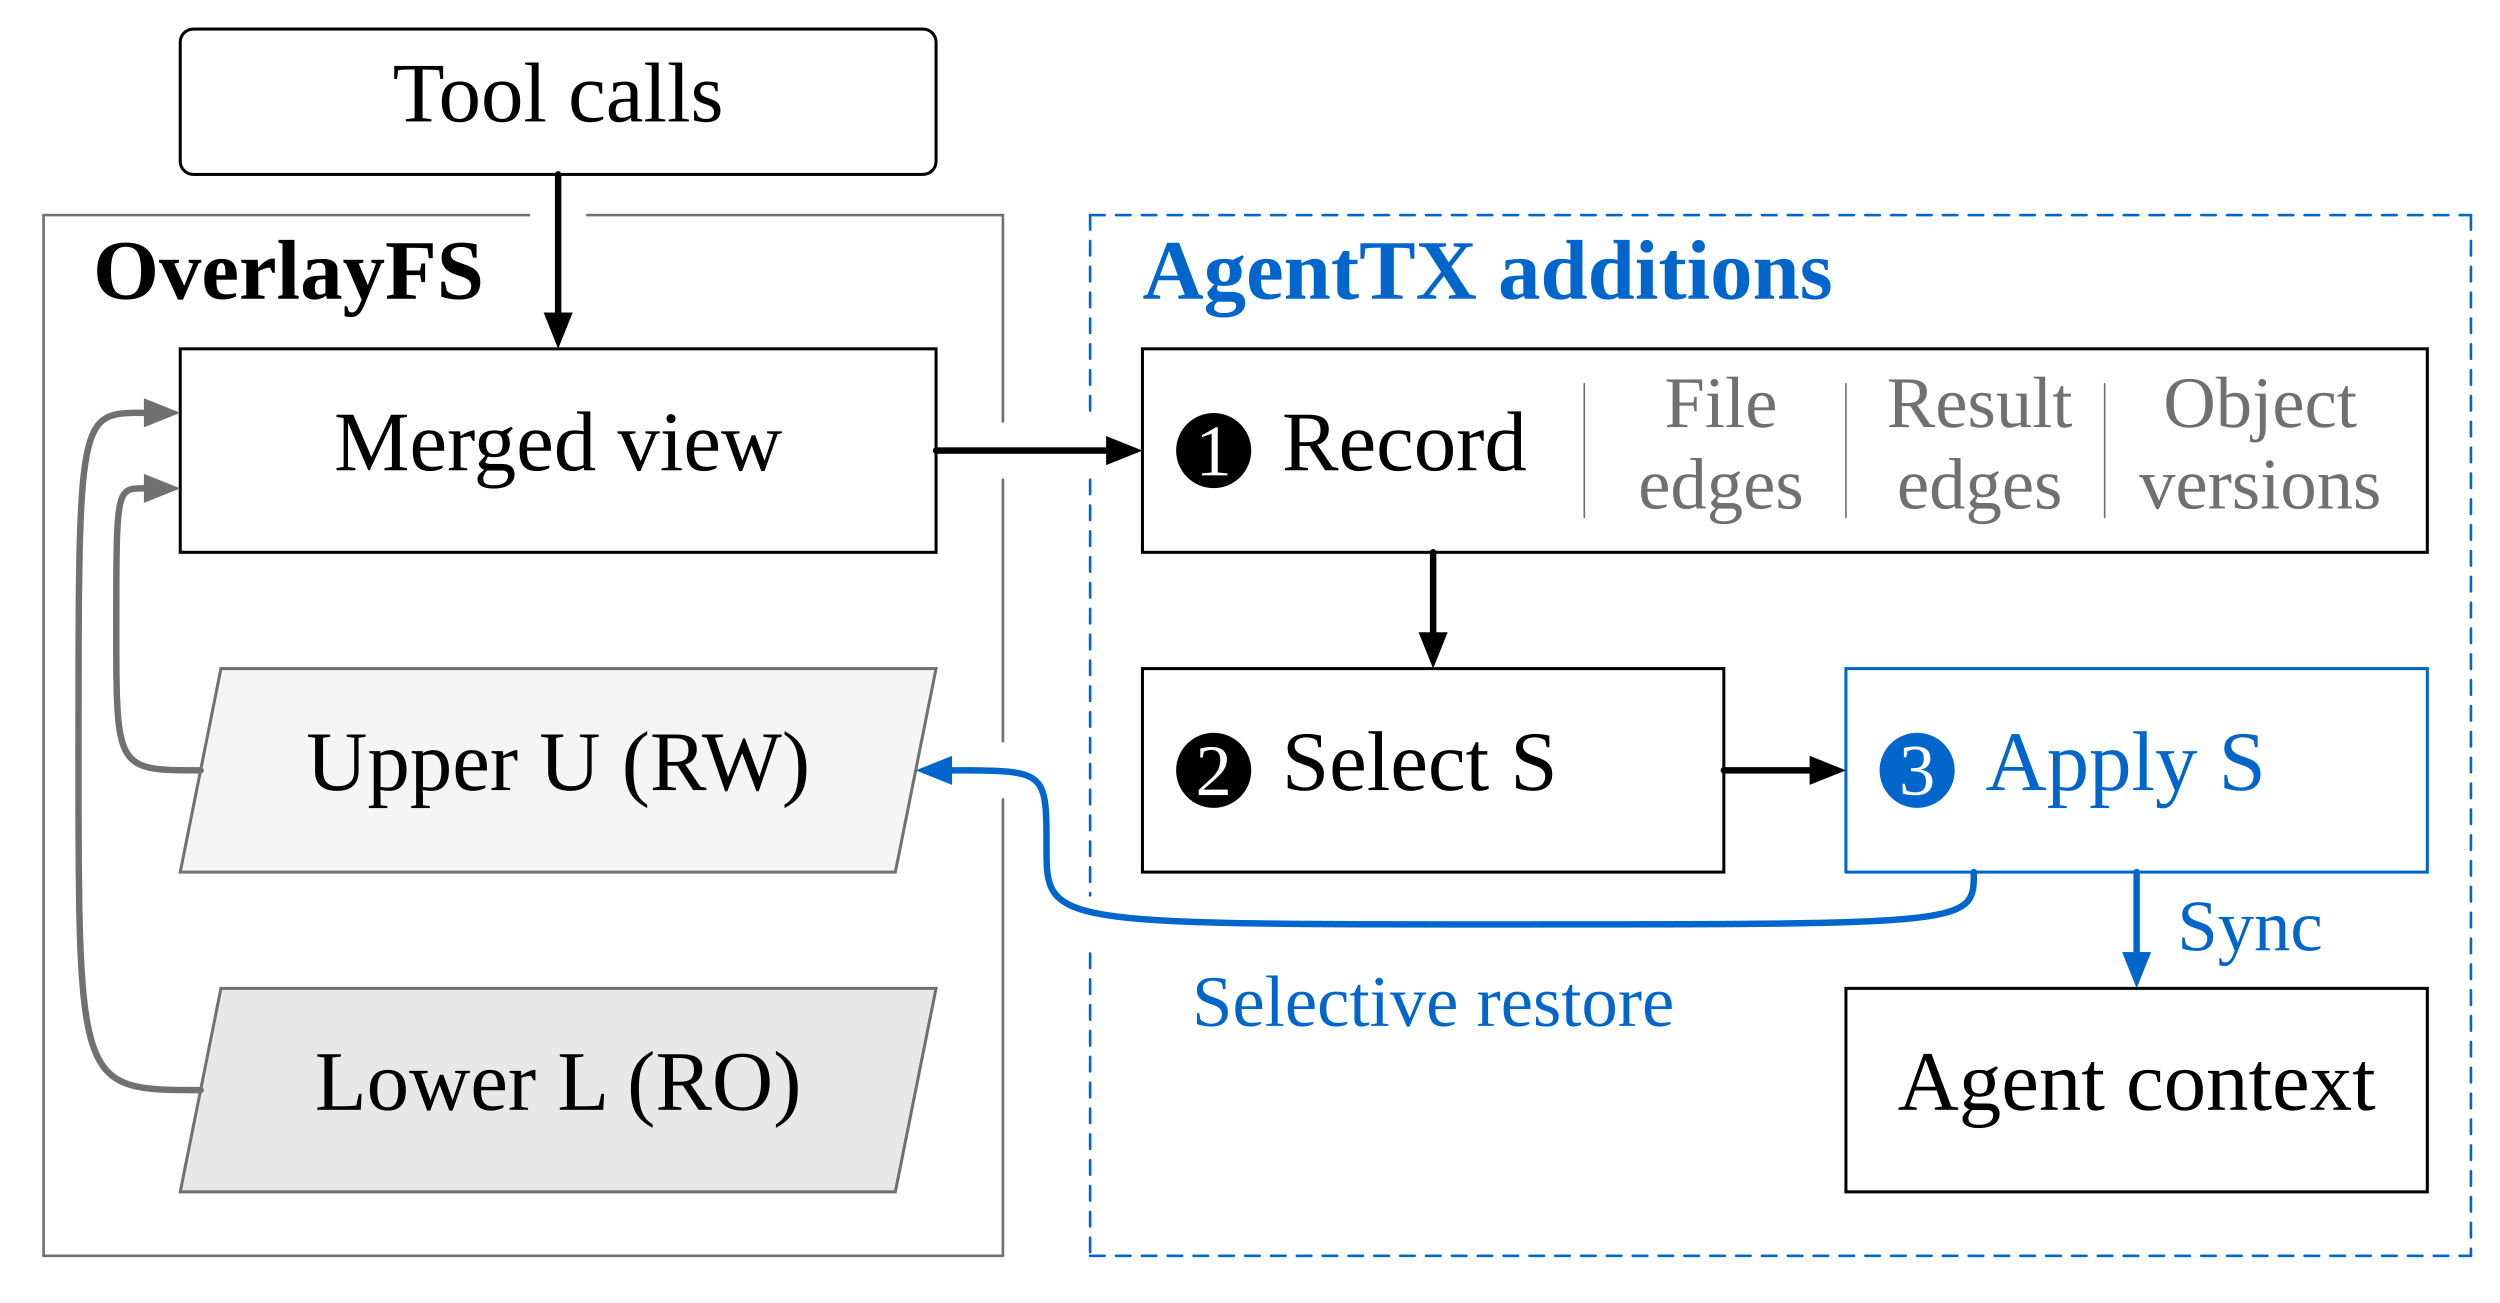
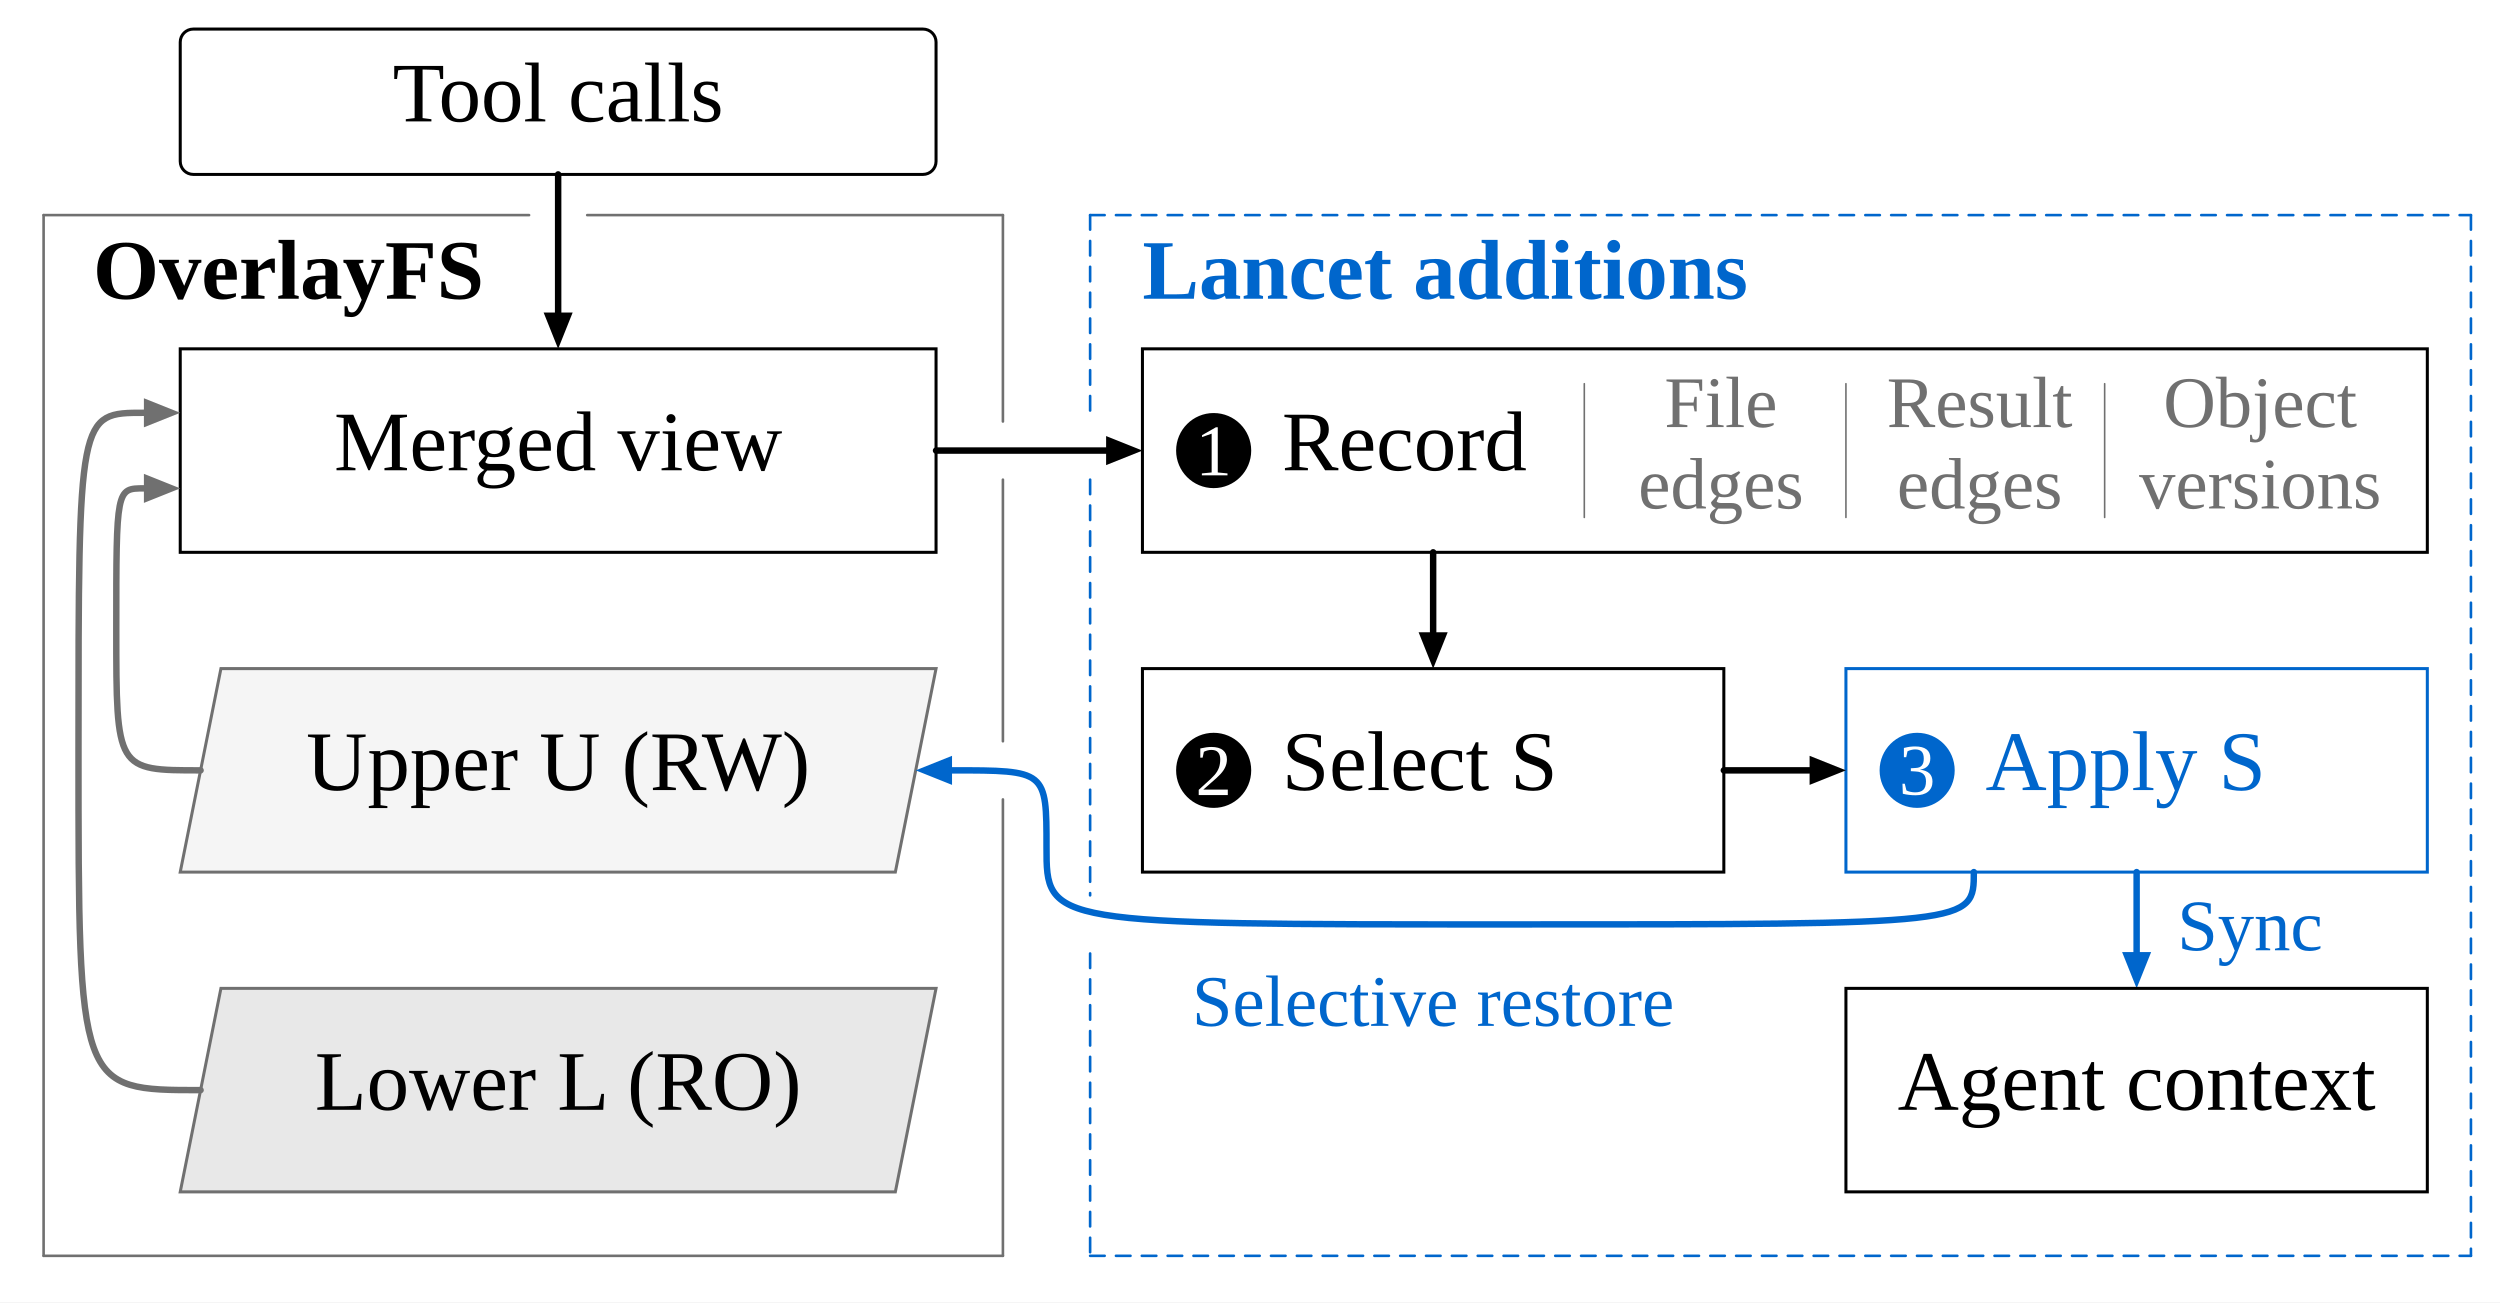
<svg xmlns="http://www.w3.org/2000/svg" width="619.2" height="322.56" viewBox="0 0 619.2 322.56">
  <defs>
    <marker id="blue" viewBox="0 0 10 10" refX="10" refY="5" markerWidth="9" markerHeight="9" orient="auto-start-reverse">
      <path d="M 0 0 L 10 5 L 0 10 z" fill="#0066CC" />
    </marker>
    <marker id="purple" viewBox="0 0 10 10" refX="10" refY="5" markerWidth="9" markerHeight="9" orient="auto-start-reverse">
      <path d="M 0 0 L 10 5 L 0 10 z" fill="#000000" />
    </marker>
    <marker id="red" viewBox="0 0 10 10" refX="10" refY="5" markerWidth="9" markerHeight="9" orient="auto-start-reverse">
      <path d="M 0 0 L 10 5 L 0 10 z" fill="#8C0000" />
    </marker>
    <marker id="green" viewBox="0 0 10 10" refX="10" refY="5" markerWidth="9" markerHeight="9" orient="auto-start-reverse">
      <path d="M 0 0 L 10 5 L 0 10 z" fill="#008000" />
    </marker>
    <marker id="gray" viewBox="0 0 10 10" refX="10" refY="5" markerWidth="9" markerHeight="9" orient="auto-start-reverse">
      <path d="M 0 0 L 10 5 L 0 10 z" fill="#707070" />
    </marker>
    <marker id="black" viewBox="0 0 10 10" refX="10" refY="5" markerWidth="9" markerHeight="9" orient="auto-start-reverse">
      <path d="M 0 0 L 10 5 L 0 10 z" fill="#000000" />
    </marker>
  </defs>
  <rect width="100%" height="100%" fill="white" />
  <rect x="10.8" y="53.28" width="237.6" height="257.76" rx="0" fill="#FFFFFF" stroke="#FFFFFF" stroke-width="0" />
  <line x1="10.8" y1="53.28" x2="131.04" y2="53.28" stroke="#707070" stroke-width="0.65" stroke-linecap="round" />
  <line x1="145.44" y1="53.28" x2="248.4" y2="53.28" stroke="#707070" stroke-width="0.65" stroke-linecap="round" />
  <line x1="10.8" y1="311.04" x2="248.4" y2="311.04" stroke="#707070" stroke-width="0.65" stroke-linecap="round" />
  <line x1="10.8" y1="53.28" x2="10.8" y2="311.04" stroke="#707070" stroke-width="0.65" stroke-linecap="round" />
  <line x1="248.4" y1="53.28" x2="248.4" y2="104.4" stroke="#707070" stroke-width="0.65" stroke-linecap="round" />
  <line x1="248.4" y1="118.8" x2="248.4" y2="183.6" stroke="#707070" stroke-width="0.65" stroke-linecap="round" />
  <line x1="248.4" y1="198.0" x2="248.4" y2="311.04" stroke="#707070" stroke-width="0.65" stroke-linecap="round" />
  <rect x="270.0" y="53.28" width="342.0" height="257.76" rx="0" fill="#FFFFFF" stroke="#FFFFFF" stroke-width="0" />
  <line x1="270.0" y1="53.28" x2="612.0" y2="53.28" stroke="#0066CC" stroke-width="0.65" stroke-linecap="round" stroke-dasharray="3.6 2.8" />
  <line x1="270.0" y1="311.04" x2="612.0" y2="311.04" stroke="#0066CC" stroke-width="0.65" stroke-linecap="round" stroke-dasharray="3.6 2.8" />
  <line x1="270.0" y1="53.28" x2="270.0" y2="104.4" stroke="#0066CC" stroke-width="0.65" stroke-linecap="round" stroke-dasharray="3.6 2.8" />
  <line x1="270.0" y1="118.8" x2="270.0" y2="221.76" stroke="#0066CC" stroke-width="0.65" stroke-linecap="round" stroke-dasharray="3.6 2.8" />
  <line x1="270.0" y1="236.16" x2="270.0" y2="311.04" stroke="#0066CC" stroke-width="0.65" stroke-linecap="round" stroke-dasharray="3.6 2.8" />
  <line x1="612.0" y1="53.28" x2="612.0" y2="311.04" stroke="#0066CC" stroke-width="0.65" stroke-linecap="round" stroke-dasharray="3.6 2.8" />
-   <text x="282.96" y="73.995" font-family="Times New Roman" font-size="21" font-weight="bold" fill="#0066CC" text-anchor="start">AgentTX additions</text>
+   <text x="282.96" y="73.995" font-family="Times New Roman" font-size="21" font-weight="bold" fill="#0066CC" text-anchor="start">Lancet additions</text>
  <text x="23.04" y="73.995" font-family="Times New Roman" font-size="21" font-weight="bold" fill="#000000" text-anchor="start">OverlayFS</text>
  <rect x="44.64" y="7.2" width="187.2" height="36.0" rx="3.24" fill="#FFFFFF" stroke="#000000" stroke-width="0.75" />
  <text x="138.24" y="30.075" font-family="Times New Roman" font-size="21" font-weight="normal" fill="#000000" text-anchor="middle">Tool calls</text>
  <rect x="44.64" y="86.4" width="187.2" height="50.4" rx="0" fill="#FFFFFF" stroke="#000000" stroke-width="0.75" />
  <text x="138.24" y="116.475" font-family="Times New Roman" font-size="21" font-weight="normal" fill="#000000" text-anchor="middle">Merged view</text>
  <polygon points="54.72,165.6 231.84,165.6 221.76,216.0 44.64,216.0" fill="#F5F5F5" stroke="#707070" stroke-width="0.75" />
  <text x="138.24" y="195.675" font-family="Times New Roman" font-size="21" font-weight="normal" fill="#000000" text-anchor="middle">Upper U (RW)</text>
  <polygon points="54.72,244.8 231.84,244.8 221.76,295.2 44.64,295.2" fill="#E8E8E8" stroke="#707070" stroke-width="0.75" />
  <text x="138.24" y="274.875" font-family="Times New Roman" font-size="21" font-weight="normal" fill="#000000" text-anchor="middle">Lower L (RO)</text>
  <line x1="138.24" y1="43.2" x2="138.24" y2="77.4" stroke="#000000" stroke-width="1.6" stroke-linecap="round" />
  <polygon data-role="overview-arrowhead" points="138.24,86.4 134.64,77.4 141.84,77.4" fill="#000000" />
  <path data-role="curved-connector" d="M 49.68,190.8 C 28.8,190.8 28.8,190.8 28.8,155.88 C 28.8,120.96 28.8,120.96 35.64,120.96" fill="none" stroke="#707070" stroke-width="1.6" stroke-linecap="round" />
  <polygon data-role="overview-arrowhead" points="44.64,120.96 35.64,124.56 35.64,117.36" fill="#707070" />
  <path data-role="curved-connector" d="M 49.68,270 C 19.44,270 19.44,270 19.44,186.12 C 19.44,102.24 19.44,102.24 35.64,102.24" fill="none" stroke="#707070" stroke-width="1.6" stroke-linecap="round" />
  <polygon data-role="overview-arrowhead" points="44.64,102.24 35.64,105.84 35.64,98.64" fill="#707070" />
  <rect x="282.96" y="86.4" width="318.24" height="50.4" rx="0" fill="#FFFFFF" stroke="#000000" stroke-width="0.75" />
  <circle cx="300.6" cy="111.6" r="9.0" fill="#000000" stroke="#000000" stroke-width="0.6" />
  <text x="300.6" y="117.725" font-family="Times New Roman" font-size="18" font-weight="normal" fill="#FFFFFF" text-anchor="middle">1</text>
  <text x="317.52" y="116.475" font-family="Times New Roman" font-size="21" font-weight="normal" fill="#000000" text-anchor="start">Record</text>
  <text x="426.24" y="105.77" font-family="Times New Roman" font-size="18" font-weight="normal" fill="#707070" text-anchor="middle">File</text>
  <text x="426.24" y="125.93" font-family="Times New Roman" font-size="18" font-weight="normal" fill="#707070" text-anchor="middle">edges</text>
  <text x="490.32" y="105.77" font-family="Times New Roman" font-size="18" font-weight="normal" fill="#707070" text-anchor="middle">Result</text>
  <text x="490.32" y="125.93" font-family="Times New Roman" font-size="18" font-weight="normal" fill="#707070" text-anchor="middle">edges</text>
  <text x="559.8" y="105.77" font-family="Times New Roman" font-size="18" font-weight="normal" fill="#707070" text-anchor="middle">Object</text>
  <text x="559.8" y="125.93" font-family="Times New Roman" font-size="18" font-weight="normal" fill="#707070" text-anchor="middle">versions</text>
  <line x1="392.4" y1="95.04" x2="392.4" y2="128.16" stroke="#707070" stroke-width="0.4" stroke-linecap="round" />
  <line x1="457.2" y1="95.04" x2="457.2" y2="128.16" stroke="#707070" stroke-width="0.4" stroke-linecap="round" />
  <line x1="521.28" y1="95.04" x2="521.28" y2="128.16" stroke="#707070" stroke-width="0.4" stroke-linecap="round" />
  <line x1="231.84" y1="111.6" x2="273.96" y2="111.6" stroke="#000000" stroke-width="1.6" stroke-linecap="round" />
  <polygon data-role="overview-arrowhead" points="282.96,111.6 273.96,115.2 273.96,108" fill="#000000" />
  <rect x="282.96" y="165.6" width="144.0" height="50.4" rx="0" fill="#FFFFFF" stroke="#000000" stroke-width="0.75" />
  <circle cx="300.6" cy="190.8" r="9.0" fill="#000000" stroke="#000000" stroke-width="0.6" />
  <text x="300.6" y="196.925" font-family="Times New Roman" font-size="18" font-weight="normal" fill="#FFFFFF" text-anchor="middle">2</text>
  <text x="317.52" y="195.675" font-family="Times New Roman" font-size="21" font-weight="normal" fill="#000000" text-anchor="start">Select S</text>
  <rect x="457.2" y="165.6" width="144.0" height="50.4" rx="0" fill="#FFFFFF" stroke="#0066CC" stroke-width="0.75" />
  <circle cx="474.84" cy="190.8" r="9.0" fill="#0066CC" stroke="#0066CC" stroke-width="0.6" />
  <text x="474.84" y="196.8" font-family="Times New Roman" font-size="18" font-weight="normal" fill="#FFFFFF" text-anchor="middle">3</text>
  <text x="491.76" y="195.675" font-family="Times New Roman" font-size="21" font-weight="normal" fill="#0066CC" text-anchor="start">Apply S</text>
  <line x1="354.96" y1="136.8" x2="354.96" y2="156.6" stroke="#000000" stroke-width="1.6" stroke-linecap="round" />
  <polygon data-role="overview-arrowhead" points="354.96,165.6 351.36,156.6 358.56,156.6" fill="#000000" />
  <line x1="426.96" y1="190.8" x2="448.2" y2="190.8" stroke="#000000" stroke-width="1.6" stroke-linecap="round" />
  <polygon data-role="overview-arrowhead" points="457.2,190.8 448.2,194.4 448.2,187.2" fill="#000000" />
  <line x1="529.2" y1="216.0" x2="529.2" y2="235.8" stroke="#0066CC" stroke-width="1.6" stroke-linecap="round" />
  <polygon data-role="overview-arrowhead" points="529.2,244.8 525.6,235.8 532.8,235.8" fill="#0066CC" />
  <path data-role="curved-connector" d="M 488.88,216 C 488.88,228.96 488.88,228.96 374.04,228.96 C 259.2,228.96 259.2,228.96 259.2,209.88 C 259.2,190.8 259.2,190.8 235.8,190.8" fill="none" stroke="#0066CC" stroke-width="1.6" stroke-linecap="round" />
  <polygon data-role="overview-arrowhead" points="226.8,190.8 235.8,187.2 235.8,194.4" fill="#0066CC" />
  <text x="354.96" y="254.09" font-family="Times New Roman" font-size="18" font-weight="normal" fill="#0066CC" text-anchor="middle">Selective restore</text>
  <text x="539.28" y="235.37" font-family="Times New Roman" font-size="18" font-weight="normal" fill="#0066CC" text-anchor="start">Sync</text>
  <rect x="457.2" y="244.8" width="144.0" height="50.4" rx="0" fill="#FFFFFF" stroke="#000000" stroke-width="0.75" />
  <text x="529.2" y="274.875" font-family="Times New Roman" font-size="21" font-weight="normal" fill="#000000" text-anchor="middle">Agent context</text>
</svg>
